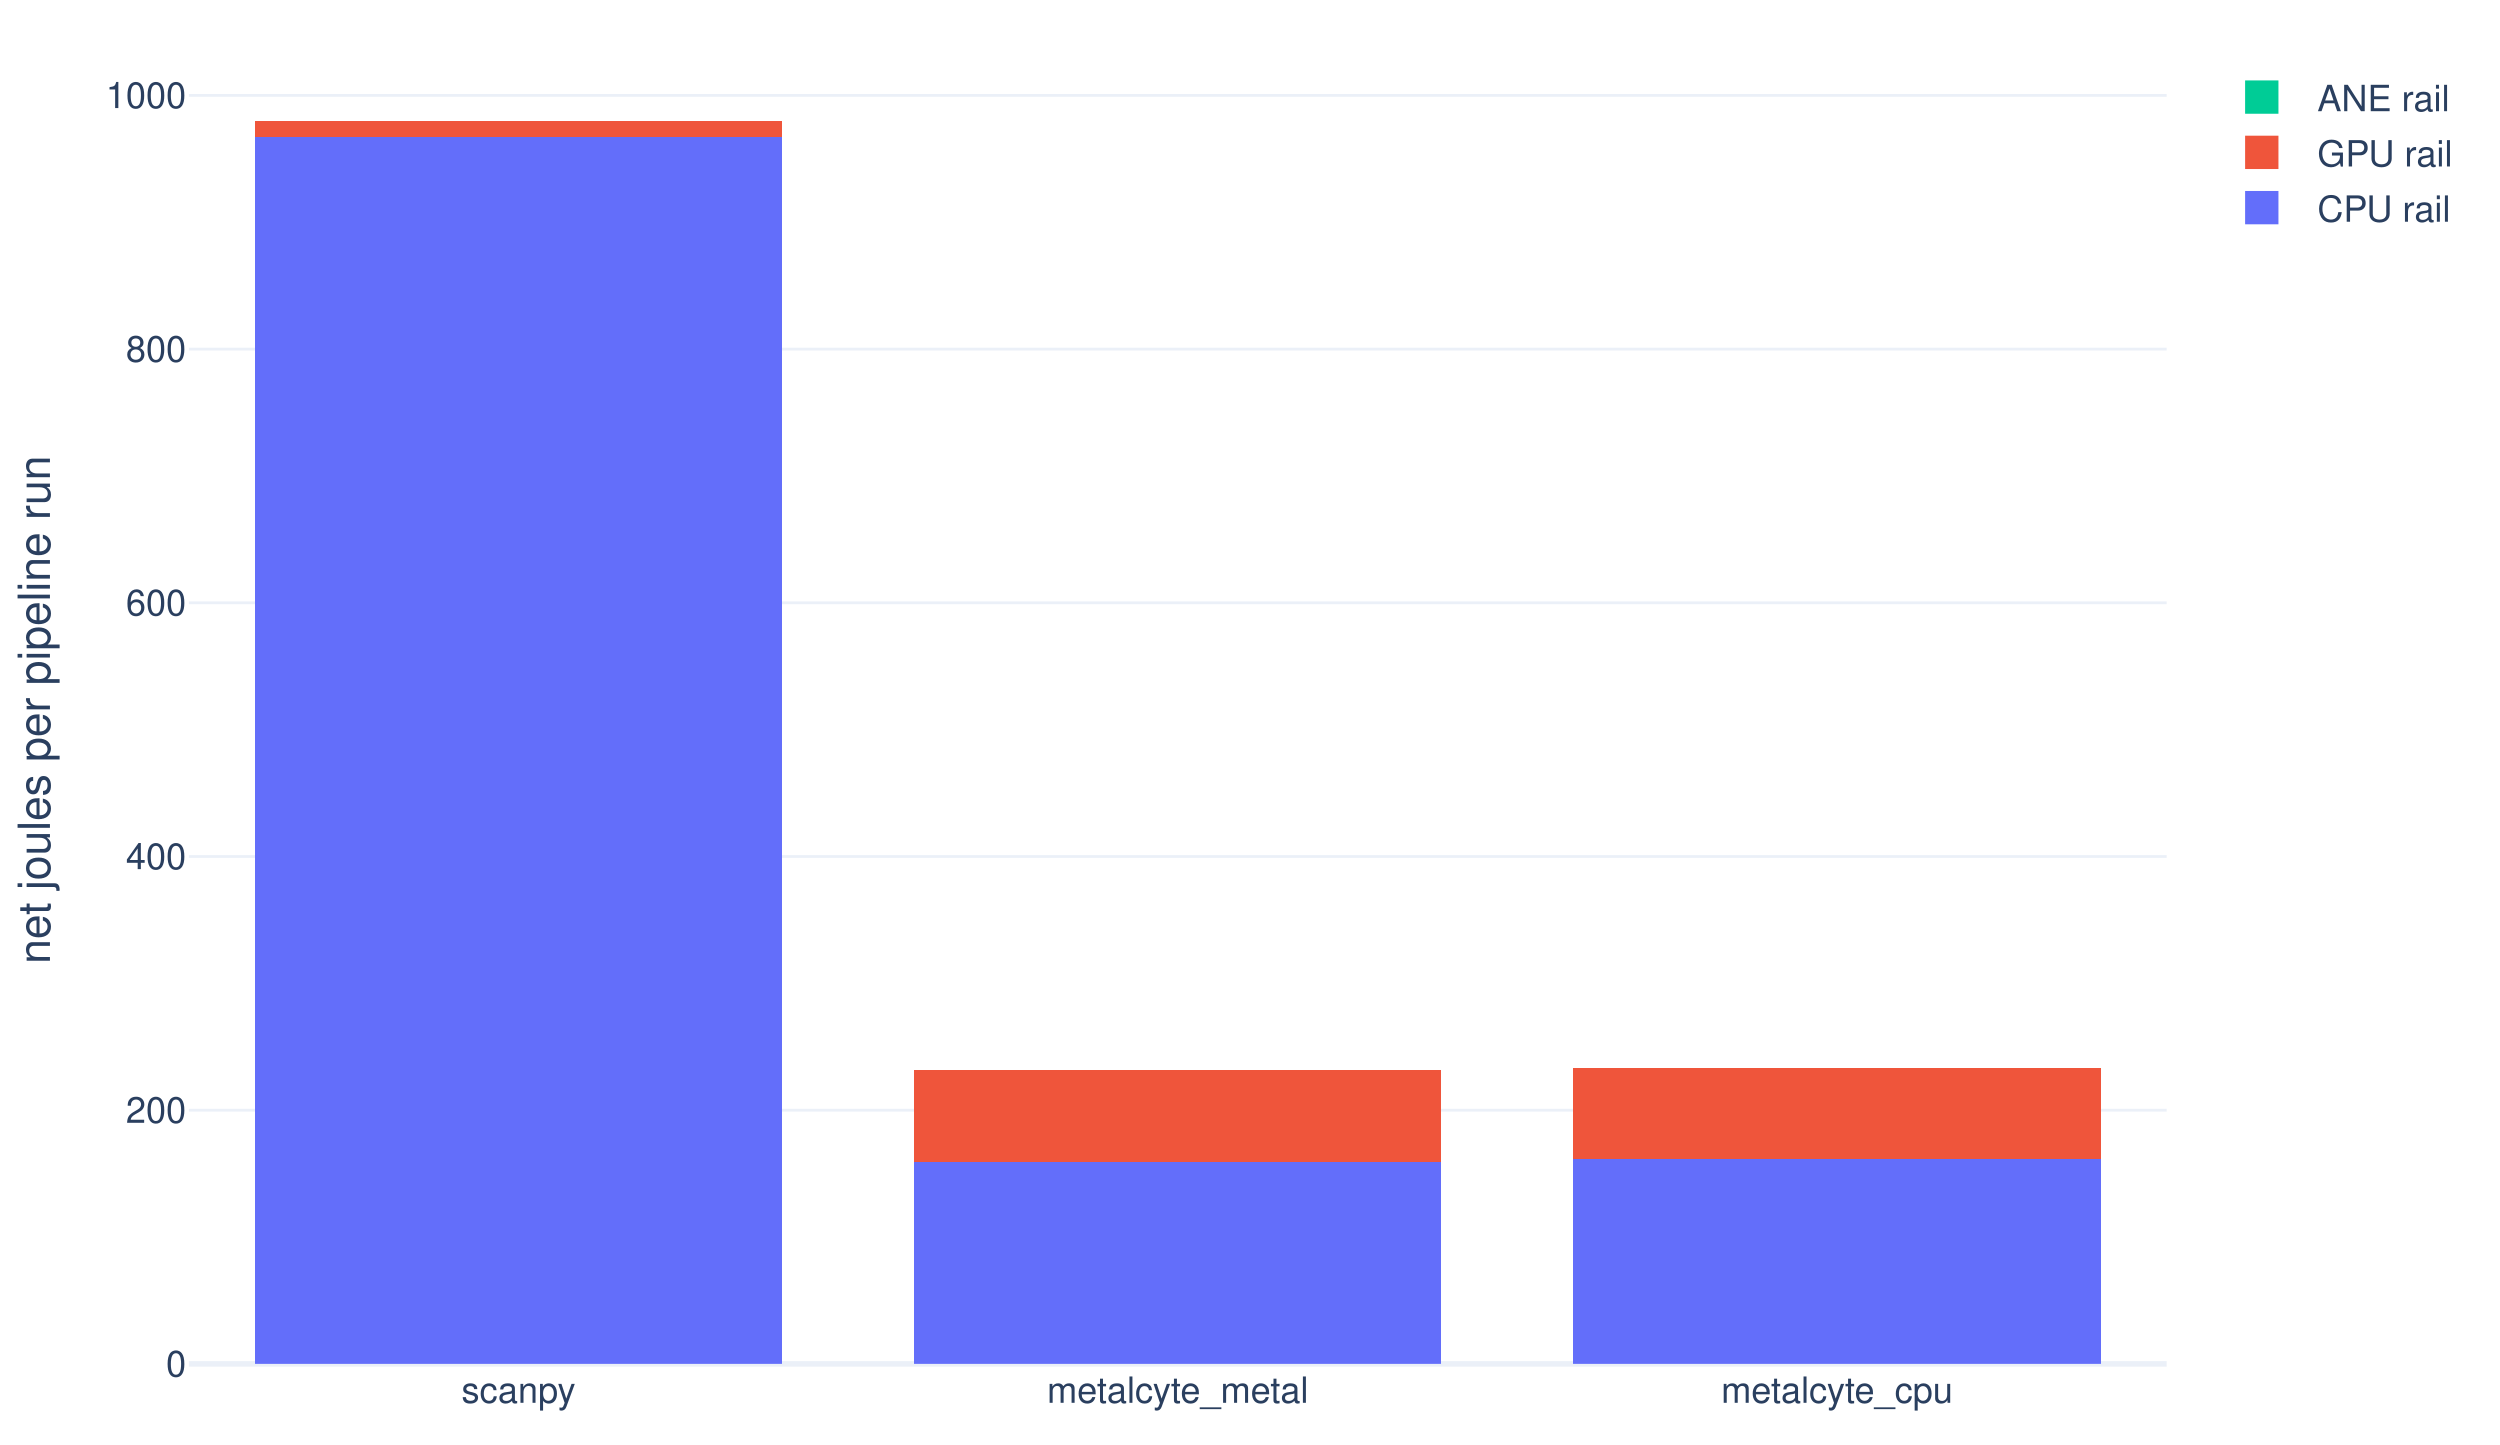
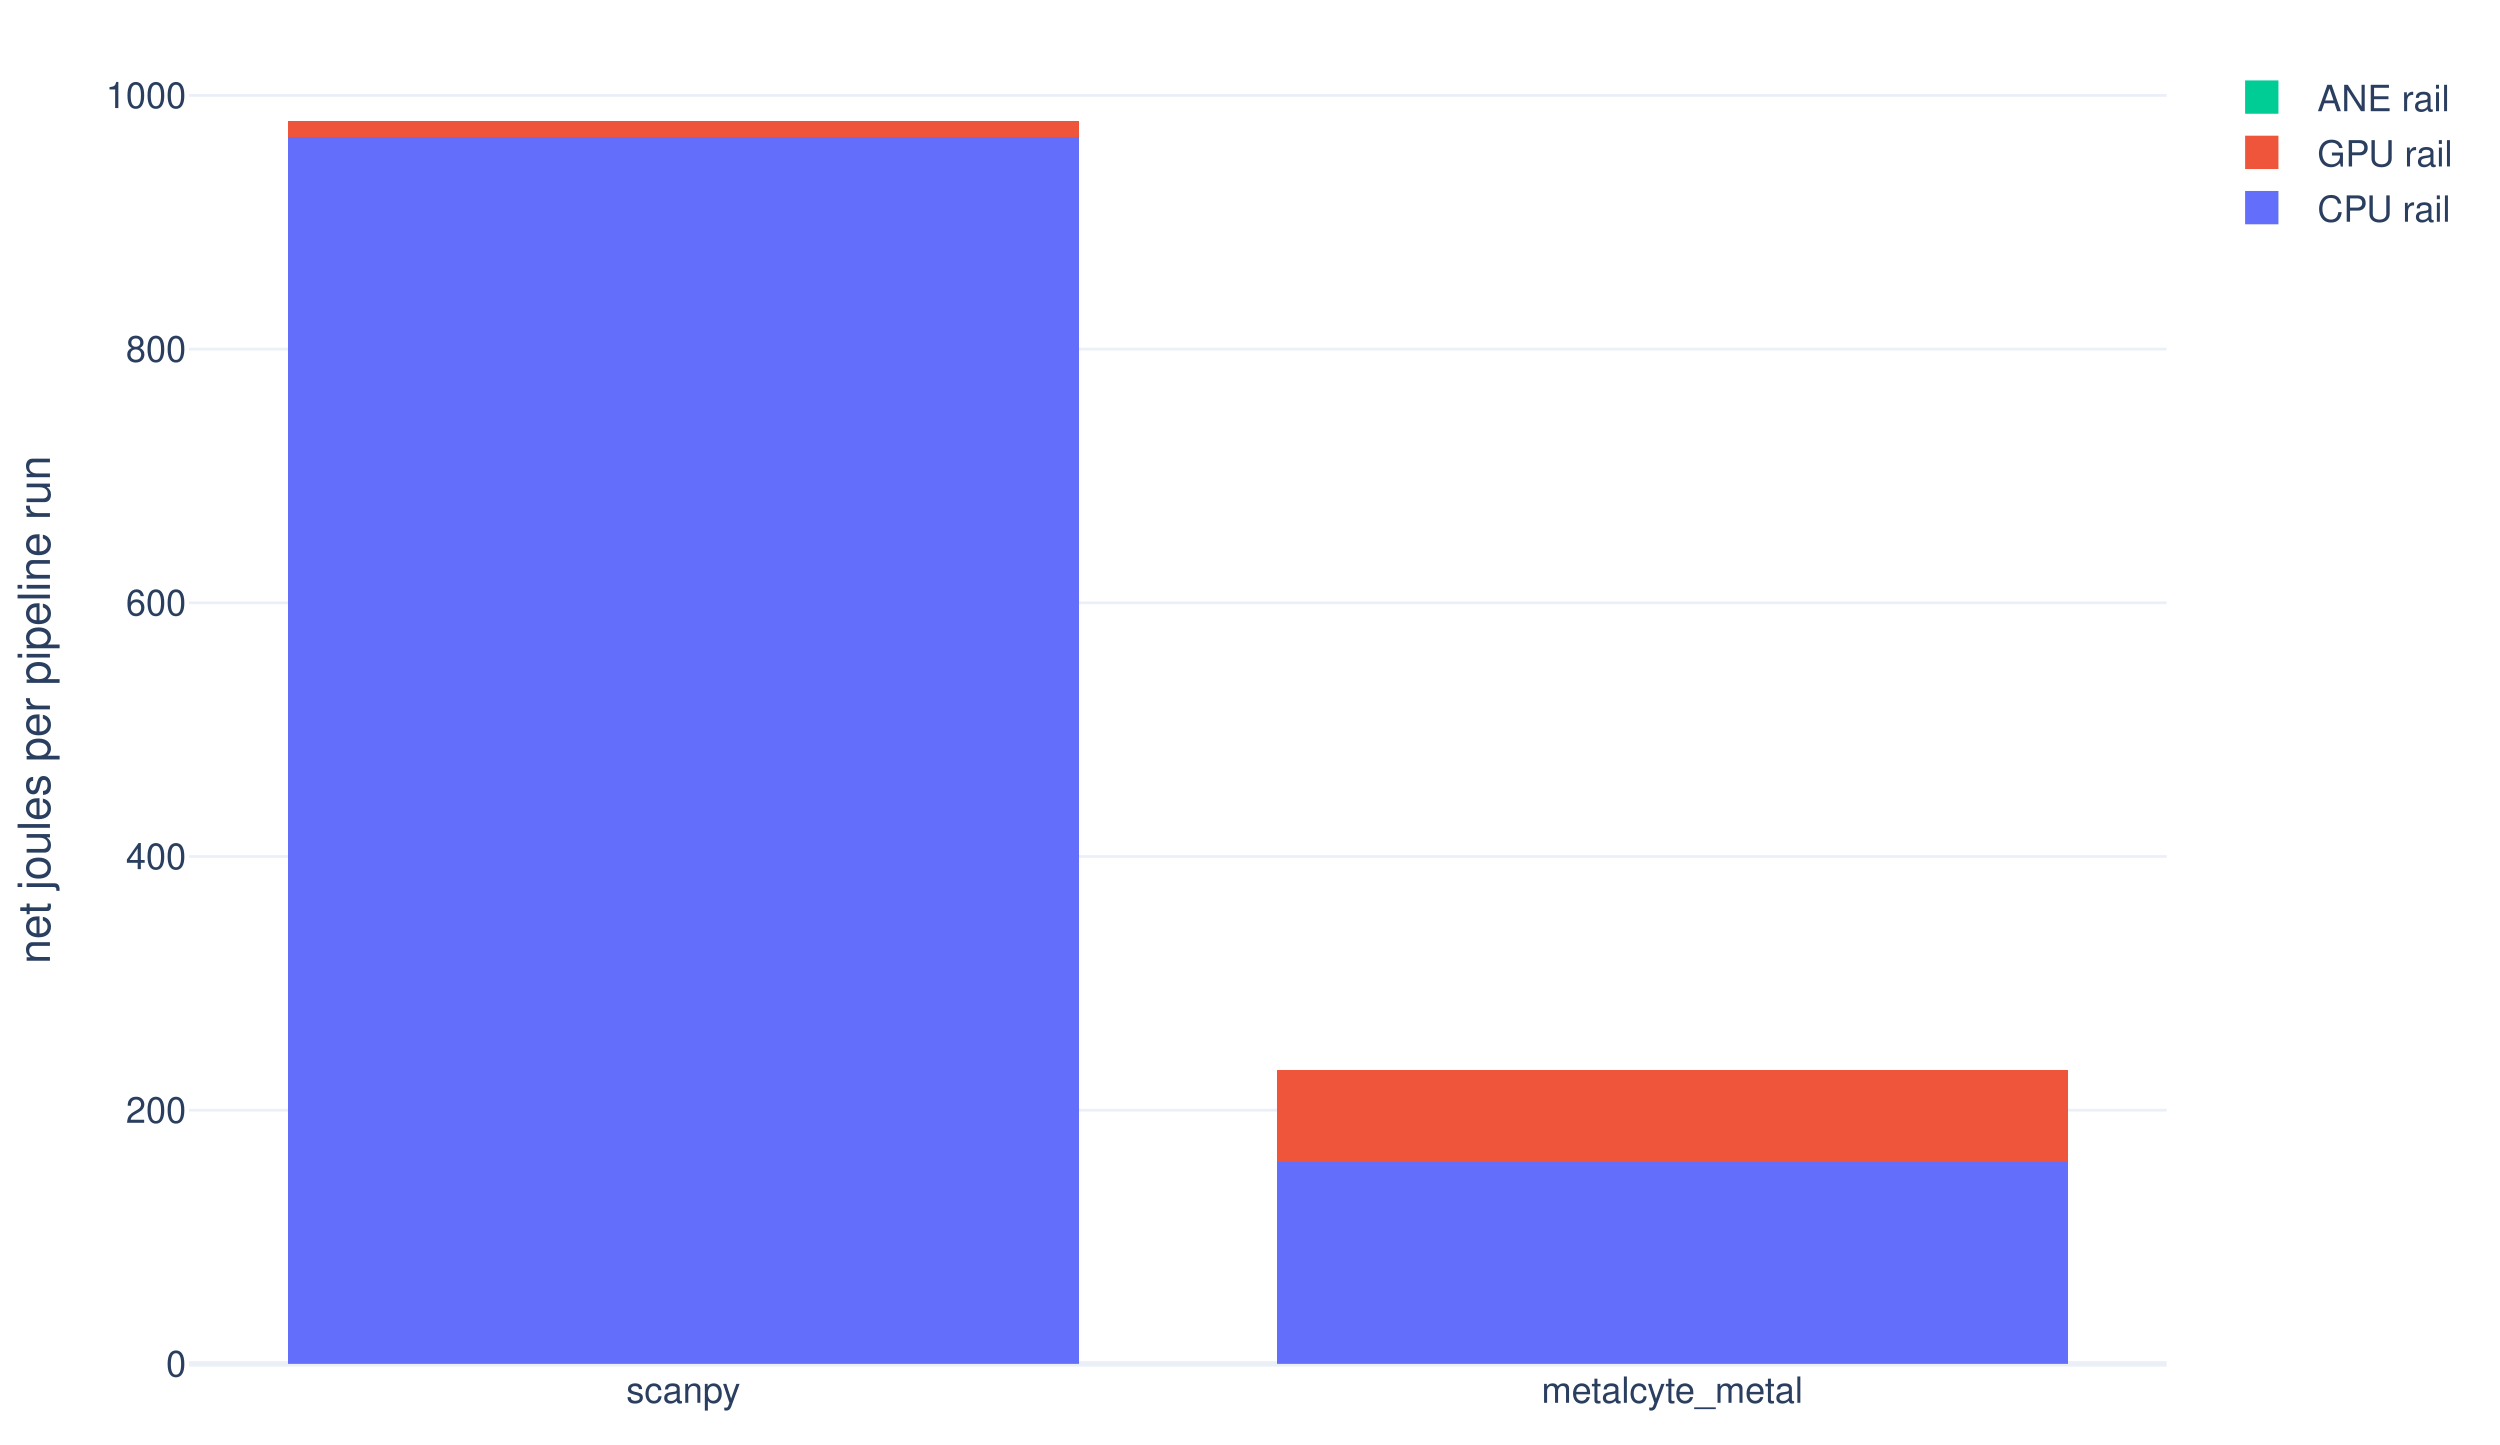
<svg xmlns="http://www.w3.org/2000/svg" class="main-svg" width="900" height="520" style="" viewBox="0 0 900 520">
  <rect x="0" y="0" width="900" height="520" style="fill: rgb(255, 255, 255); fill-opacity: 1;" />
-   <defs id="defs-5cd775">
+   <defs id="defs-1e8655">
    <g class="clips">
-       <clipPath id="clip5cd775xyplot" class="plotclip">
+       <clipPath id="clip1e8655xyplot" class="plotclip">
        <rect width="712" height="471" />
      </clipPath>
-       <clipPath class="axesclip" id="clip5cd775x">
+       <clipPath class="axesclip" id="clip1e8655x">
        <rect x="68" y="0" width="712" height="520" />
      </clipPath>
-       <clipPath class="axesclip" id="clip5cd775y">
+       <clipPath class="axesclip" id="clip1e8655y">
        <rect x="0" y="20" width="900" height="471" />
      </clipPath>
-       <clipPath class="axesclip" id="clip5cd775xy">
+       <clipPath class="axesclip" id="clip1e8655xy">
        <rect x="68" y="20" width="712" height="471" />
      </clipPath>
    </g>
    <g class="gradients" />
    <g class="patterns" />
  </defs>
  <g class="bglayer" />
  <g class="layer-below">
    <g class="imagelayer" />
    <g class="shapelayer" />
  </g>
  <g class="cartesianlayer">
    <g class="subplot xy">
      <g class="layer-subplot">
        <g class="shapelayer" />
        <g class="imagelayer" />
      </g>
      <g class="minor-gridlayer">
        <g class="x" />
        <g class="y" />
      </g>
      <g class="gridlayer">
        <g class="x" />
        <g class="y">
          <path class="ygrid crisp" transform="translate(0,399.67)" d="M68,0h712" style="stroke: rgb(235, 240, 248); stroke-opacity: 1; stroke-width: 1px;" />
          <path class="ygrid crisp" transform="translate(0,308.34)" d="M68,0h712" style="stroke: rgb(235, 240, 248); stroke-opacity: 1; stroke-width: 1px;" />
          <path class="ygrid crisp" transform="translate(0,217.01)" d="M68,0h712" style="stroke: rgb(235, 240, 248); stroke-opacity: 1; stroke-width: 1px;" />
          <path class="ygrid crisp" transform="translate(0,125.68)" d="M68,0h712" style="stroke: rgb(235, 240, 248); stroke-opacity: 1; stroke-width: 1px;" />
          <path class="ygrid crisp" transform="translate(0,34.35)" d="M68,0h712" style="stroke: rgb(235, 240, 248); stroke-opacity: 1; stroke-width: 1px;" />
        </g>
      </g>
      <g class="zerolinelayer">
        <path class="yzl zl crisp" transform="translate(0,491)" d="M68,0h712" style="stroke: rgb(235, 240, 248); stroke-opacity: 1; stroke-width: 2px;" />
      </g>
      <g class="layer-between">
        <g class="shapelayer" />
        <g class="imagelayer" />
      </g>
      <path class="xlines-below" />
      <path class="ylines-below" />
      <g class="overlines-below" />
      <g class="xaxislayer-below" />
      <g class="yaxislayer-below" />
      <g class="overaxes-below" />
      <g class="overplot">
-         <g class="xy" transform="translate(68,20)" clip-path="url(#clip5cd775xyplot)">
+         <g class="xy" transform="translate(68,20)" clip-path="url(#clip1e8655xyplot)">
          <g class="barlayer mlayer">
            <g class="trace bars" shape-rendering="crispEdges" style="opacity: 1;">
              <g class="points">
                <g class="point">
-                   <path d="M23.73,471V23.55H213.6V471Z" style="vector-effect: none; opacity: 1; stroke-width: 0px; fill: rgb(99, 110, 250); fill-opacity: 1;" />
-                 </g>
-                 <g class="point">
-                   <path d="M261.07,471V398.29H450.93V471Z" style="vector-effect: none; opacity: 1; stroke-width: 0px; fill: rgb(99, 110, 250); fill-opacity: 1;" />
-                 </g>
-                 <g class="point">
-                   <path d="M498.4,471V397.34H688.27V471Z" style="vector-effect: none; opacity: 1; stroke-width: 0px; fill: rgb(99, 110, 250); fill-opacity: 1;" />
+                   <path d="M35.6,471V23.55H320.4V471Z" style="vector-effect: none; opacity: 1; stroke-width: 0px; fill: rgb(99, 110, 250); fill-opacity: 1;" />
+                 </g>
+                 <g class="point">
+                   <path d="M391.6,471V398.29H676.4V471Z" style="vector-effect: none; opacity: 1; stroke-width: 0px; fill: rgb(99, 110, 250); fill-opacity: 1;" />
                </g>
              </g>
            </g>
            <g class="trace bars" shape-rendering="crispEdges" style="opacity: 1;">
              <g class="points">
                <g class="point">
-                   <path d="M23.73,23.55V29.24H213.6V23.55Z" style="vector-effect: none; opacity: 1; stroke-width: 0px; fill: rgb(239, 85, 59); fill-opacity: 1;" />
-                 </g>
-                 <g class="point">
-                   <path d="M261.07,398.29V365.22H450.93V398.29Z" style="vector-effect: none; opacity: 1; stroke-width: 0px; fill: rgb(239, 85, 59); fill-opacity: 1;" />
-                 </g>
-                 <g class="point">
-                   <path d="M498.4,397.34V364.48H688.27V397.34Z" style="vector-effect: none; opacity: 1; stroke-width: 0px; fill: rgb(239, 85, 59); fill-opacity: 1;" />
+                   <path d="M35.6,23.55V29.24H320.4V23.55Z" style="vector-effect: none; opacity: 1; stroke-width: 0px; fill: rgb(239, 85, 59); fill-opacity: 1;" />
+                 </g>
+                 <g class="point">
+                   <path d="M391.6,398.29V365.22H676.4V398.29Z" style="vector-effect: none; opacity: 1; stroke-width: 0px; fill: rgb(239, 85, 59); fill-opacity: 1;" />
                </g>
              </g>
            </g>
            <g class="trace bars" shape-rendering="crispEdges" style="opacity: 1;">
              <g class="points">
-                 <g class="point">
-                   <path d="M0,0Z" style="vector-effect: none; opacity: 1; stroke-width: 0px; fill: rgb(0, 204, 150); fill-opacity: 1;" />
-                 </g>
                <g class="point">
                  <path d="M0,0Z" style="vector-effect: none; opacity: 1; stroke-width: 0px; fill: rgb(0, 204, 150); fill-opacity: 1;" />
                </g>
                <g class="point">
                  <path d="M0,0Z" style="vector-effect: none; opacity: 1; stroke-width: 0px; fill: rgb(0, 204, 150); fill-opacity: 1;" />
                </g>
              </g>
            </g>
          </g>
        </g>
      </g>
      <g class="zerolinelayer-above" />
      <path class="xlines-above crisp" d="M0,0" style="fill: none;" />
      <path class="ylines-above crisp" d="M0,0" style="fill: none;" />
      <g class="overlines-above" />
      <g class="xaxislayer-above">
        <g class="xtick">
-           <text text-anchor="middle" x="0" y="505" transform="translate(186.67,0)" style="font-family: 'Helvetica Neue', Helvetica, Arial, sans-serif; font-size: 13px; fill: rgb(42, 63, 95); fill-opacity: 1; white-space: pre;">scanpy</text>
+           <text text-anchor="middle" x="0" y="505" transform="translate(246,0)" style="font-family: 'Helvetica Neue', Helvetica, Arial, sans-serif; font-size: 13px; fill: rgb(42, 63, 95); fill-opacity: 1; white-space: pre;">scanpy</text>
        </g>
        <g class="xtick">
-           <text text-anchor="middle" x="0" y="505" transform="translate(424,0)" style="font-family: 'Helvetica Neue', Helvetica, Arial, sans-serif; font-size: 13px; fill: rgb(42, 63, 95); fill-opacity: 1; white-space: pre;">metalcyte_metal</text>
-         </g>
-         <g class="xtick">
-           <text text-anchor="middle" x="0" y="505" transform="translate(661.33,0)" style="font-family: 'Helvetica Neue', Helvetica, Arial, sans-serif; font-size: 13px; fill: rgb(42, 63, 95); fill-opacity: 1; white-space: pre;">metalcyte_cpu</text>
+           <text text-anchor="middle" x="0" y="505" transform="translate(602,0)" style="font-family: 'Helvetica Neue', Helvetica, Arial, sans-serif; font-size: 13px; fill: rgb(42, 63, 95); fill-opacity: 1; white-space: pre;">metalcyte_metal</text>
        </g>
      </g>
      <g class="yaxislayer-above">
        <g class="ytick">
          <text text-anchor="end" x="67" y="4.55" transform="translate(0,491)" style="font-family: 'Helvetica Neue', Helvetica, Arial, sans-serif; font-size: 13px; fill: rgb(42, 63, 95); fill-opacity: 1; white-space: pre;">0</text>
        </g>
        <g class="ytick">
          <text text-anchor="end" x="67" y="4.55" style="font-family: 'Helvetica Neue', Helvetica, Arial, sans-serif; font-size: 13px; fill: rgb(42, 63, 95); fill-opacity: 1; white-space: pre;" transform="translate(0,399.67)">200</text>
        </g>
        <g class="ytick">
          <text text-anchor="end" x="67" y="4.55" style="font-family: 'Helvetica Neue', Helvetica, Arial, sans-serif; font-size: 13px; fill: rgb(42, 63, 95); fill-opacity: 1; white-space: pre;" transform="translate(0,308.34)">400</text>
        </g>
        <g class="ytick">
          <text text-anchor="end" x="67" y="4.55" style="font-family: 'Helvetica Neue', Helvetica, Arial, sans-serif; font-size: 13px; fill: rgb(42, 63, 95); fill-opacity: 1; white-space: pre;" transform="translate(0,217.01)">600</text>
        </g>
        <g class="ytick">
          <text text-anchor="end" x="67" y="4.55" style="font-family: 'Helvetica Neue', Helvetica, Arial, sans-serif; font-size: 13px; fill: rgb(42, 63, 95); fill-opacity: 1; white-space: pre;" transform="translate(0,125.68)">800</text>
        </g>
        <g class="ytick">
          <text text-anchor="end" x="67" y="4.55" style="font-family: 'Helvetica Neue', Helvetica, Arial, sans-serif; font-size: 13px; fill: rgb(42, 63, 95); fill-opacity: 1; white-space: pre;" transform="translate(0,34.35)">1000</text>
        </g>
      </g>
      <g class="overaxes-above" />
    </g>
  </g>
  <g class="polarlayer" />
  <g class="smithlayer" />
  <g class="ternarylayer" />
  <g class="geolayer" />
  <g class="funnelarealayer" />
  <g class="pielayer" />
  <g class="iciclelayer" />
  <g class="treemaplayer" />
  <g class="sunburstlayer" />
  <g class="glimages" />
-   <defs id="topdefs-5cd775">
+   <defs id="topdefs-1e8655">
    <g class="clips" />
-     <clipPath id="legend5cd775">
+     <clipPath id="legend1e8655">
      <rect width="94" height="70" x="0" y="0" />
    </clipPath>
  </defs>
  <g class="layer-above">
    <g class="imagelayer" />
    <g class="shapelayer" />
  </g>
  <g class="infolayer">
    <g class="legend" pointer-events="all" transform="translate(794.24,20)">
      <rect class="bg" shape-rendering="crispEdges" style="stroke: rgb(68, 68, 68); stroke-opacity: 1; fill: rgb(255, 255, 255); fill-opacity: 1; stroke-width: 0px;" width="94" height="70" x="0" y="0" />
-       <g class="scrollbox" transform="" clip-path="url(#legend5cd775)">
+       <g class="scrollbox" transform="" clip-path="url(#legend1e8655)">
        <g class="groups">
          <g class="traces" transform="translate(0,14.95)" style="opacity: 1;">
            <text class="legendtext" text-anchor="start" x="40" y="5.07" style="font-family: 'Helvetica Neue', Helvetica, Arial, sans-serif; font-size: 13px; fill: rgb(42, 63, 95); fill-opacity: 1; white-space: pre;">ANE rail</text>
            <g class="layers" style="opacity: 1;">
              <g class="legendfill" />
              <g class="legendlines" />
              <g class="legendsymbols">
                <g class="legendpoints">
                  <path class="legendundefined" d="M6,6H-6V-6H6Z" transform="translate(20,0)" style="stroke-width: 0px; fill: rgb(0, 204, 150); fill-opacity: 1;" />
                </g>
              </g>
            </g>
            <rect class="legendtoggle" x="0" y="-9.95" width="88.375" height="19.9" style="fill: rgb(0, 0, 0); fill-opacity: 0;" />
          </g>
          <g class="traces" transform="translate(0,34.85)" style="opacity: 1;">
            <text class="legendtext" text-anchor="start" x="40" y="5.07" style="font-family: 'Helvetica Neue', Helvetica, Arial, sans-serif; font-size: 13px; fill: rgb(42, 63, 95); fill-opacity: 1; white-space: pre;">GPU rail</text>
            <g class="layers" style="opacity: 1;">
              <g class="legendfill" />
              <g class="legendlines" />
              <g class="legendsymbols">
                <g class="legendpoints">
                  <path class="legendundefined" d="M6,6H-6V-6H6Z" transform="translate(20,0)" style="stroke-width: 0px; fill: rgb(239, 85, 59); fill-opacity: 1;" />
                </g>
              </g>
            </g>
            <rect class="legendtoggle" x="0" y="-9.95" width="88.375" height="19.9" style="fill: rgb(0, 0, 0); fill-opacity: 0;" />
          </g>
          <g class="traces" transform="translate(0,54.75)" style="opacity: 1;">
            <text class="legendtext" text-anchor="start" x="40" y="5.07" style="font-family: 'Helvetica Neue', Helvetica, Arial, sans-serif; font-size: 13px; fill: rgb(42, 63, 95); fill-opacity: 1; white-space: pre;">CPU rail</text>
            <g class="layers" style="opacity: 1;">
              <g class="legendfill" />
              <g class="legendlines" />
              <g class="legendsymbols">
                <g class="legendpoints">
                  <path class="legendundefined" d="M6,6H-6V-6H6Z" transform="translate(20,0)" style="stroke-width: 0px; fill: rgb(99, 110, 250); fill-opacity: 1;" />
                </g>
              </g>
            </g>
            <rect class="legendtoggle" x="0" y="-9.95" width="88.375" height="19.9" style="fill: rgb(0, 0, 0); fill-opacity: 0;" />
          </g>
        </g>
      </g>
      <rect class="scrollbar" rx="20" ry="3" width="0" height="0" style="fill: rgb(128, 139, 164); fill-opacity: 1;" x="0" y="0" />
    </g>
    <g class="g-gtitle" />
    <g class="g-xtitle" />
    <g class="g-ytitle">
      <text class="ytitle" transform="rotate(-90,17.97812,255.5)" x="17.978" y="255.5" text-anchor="middle" style="opacity: 1; font-family: 'Helvetica Neue', Helvetica, Arial, sans-serif; font-size: 16px; fill: rgb(42, 63, 95); fill-opacity: 1; white-space: pre;">net joules per pipeline run</text>
    </g>
  </g>
</svg>
